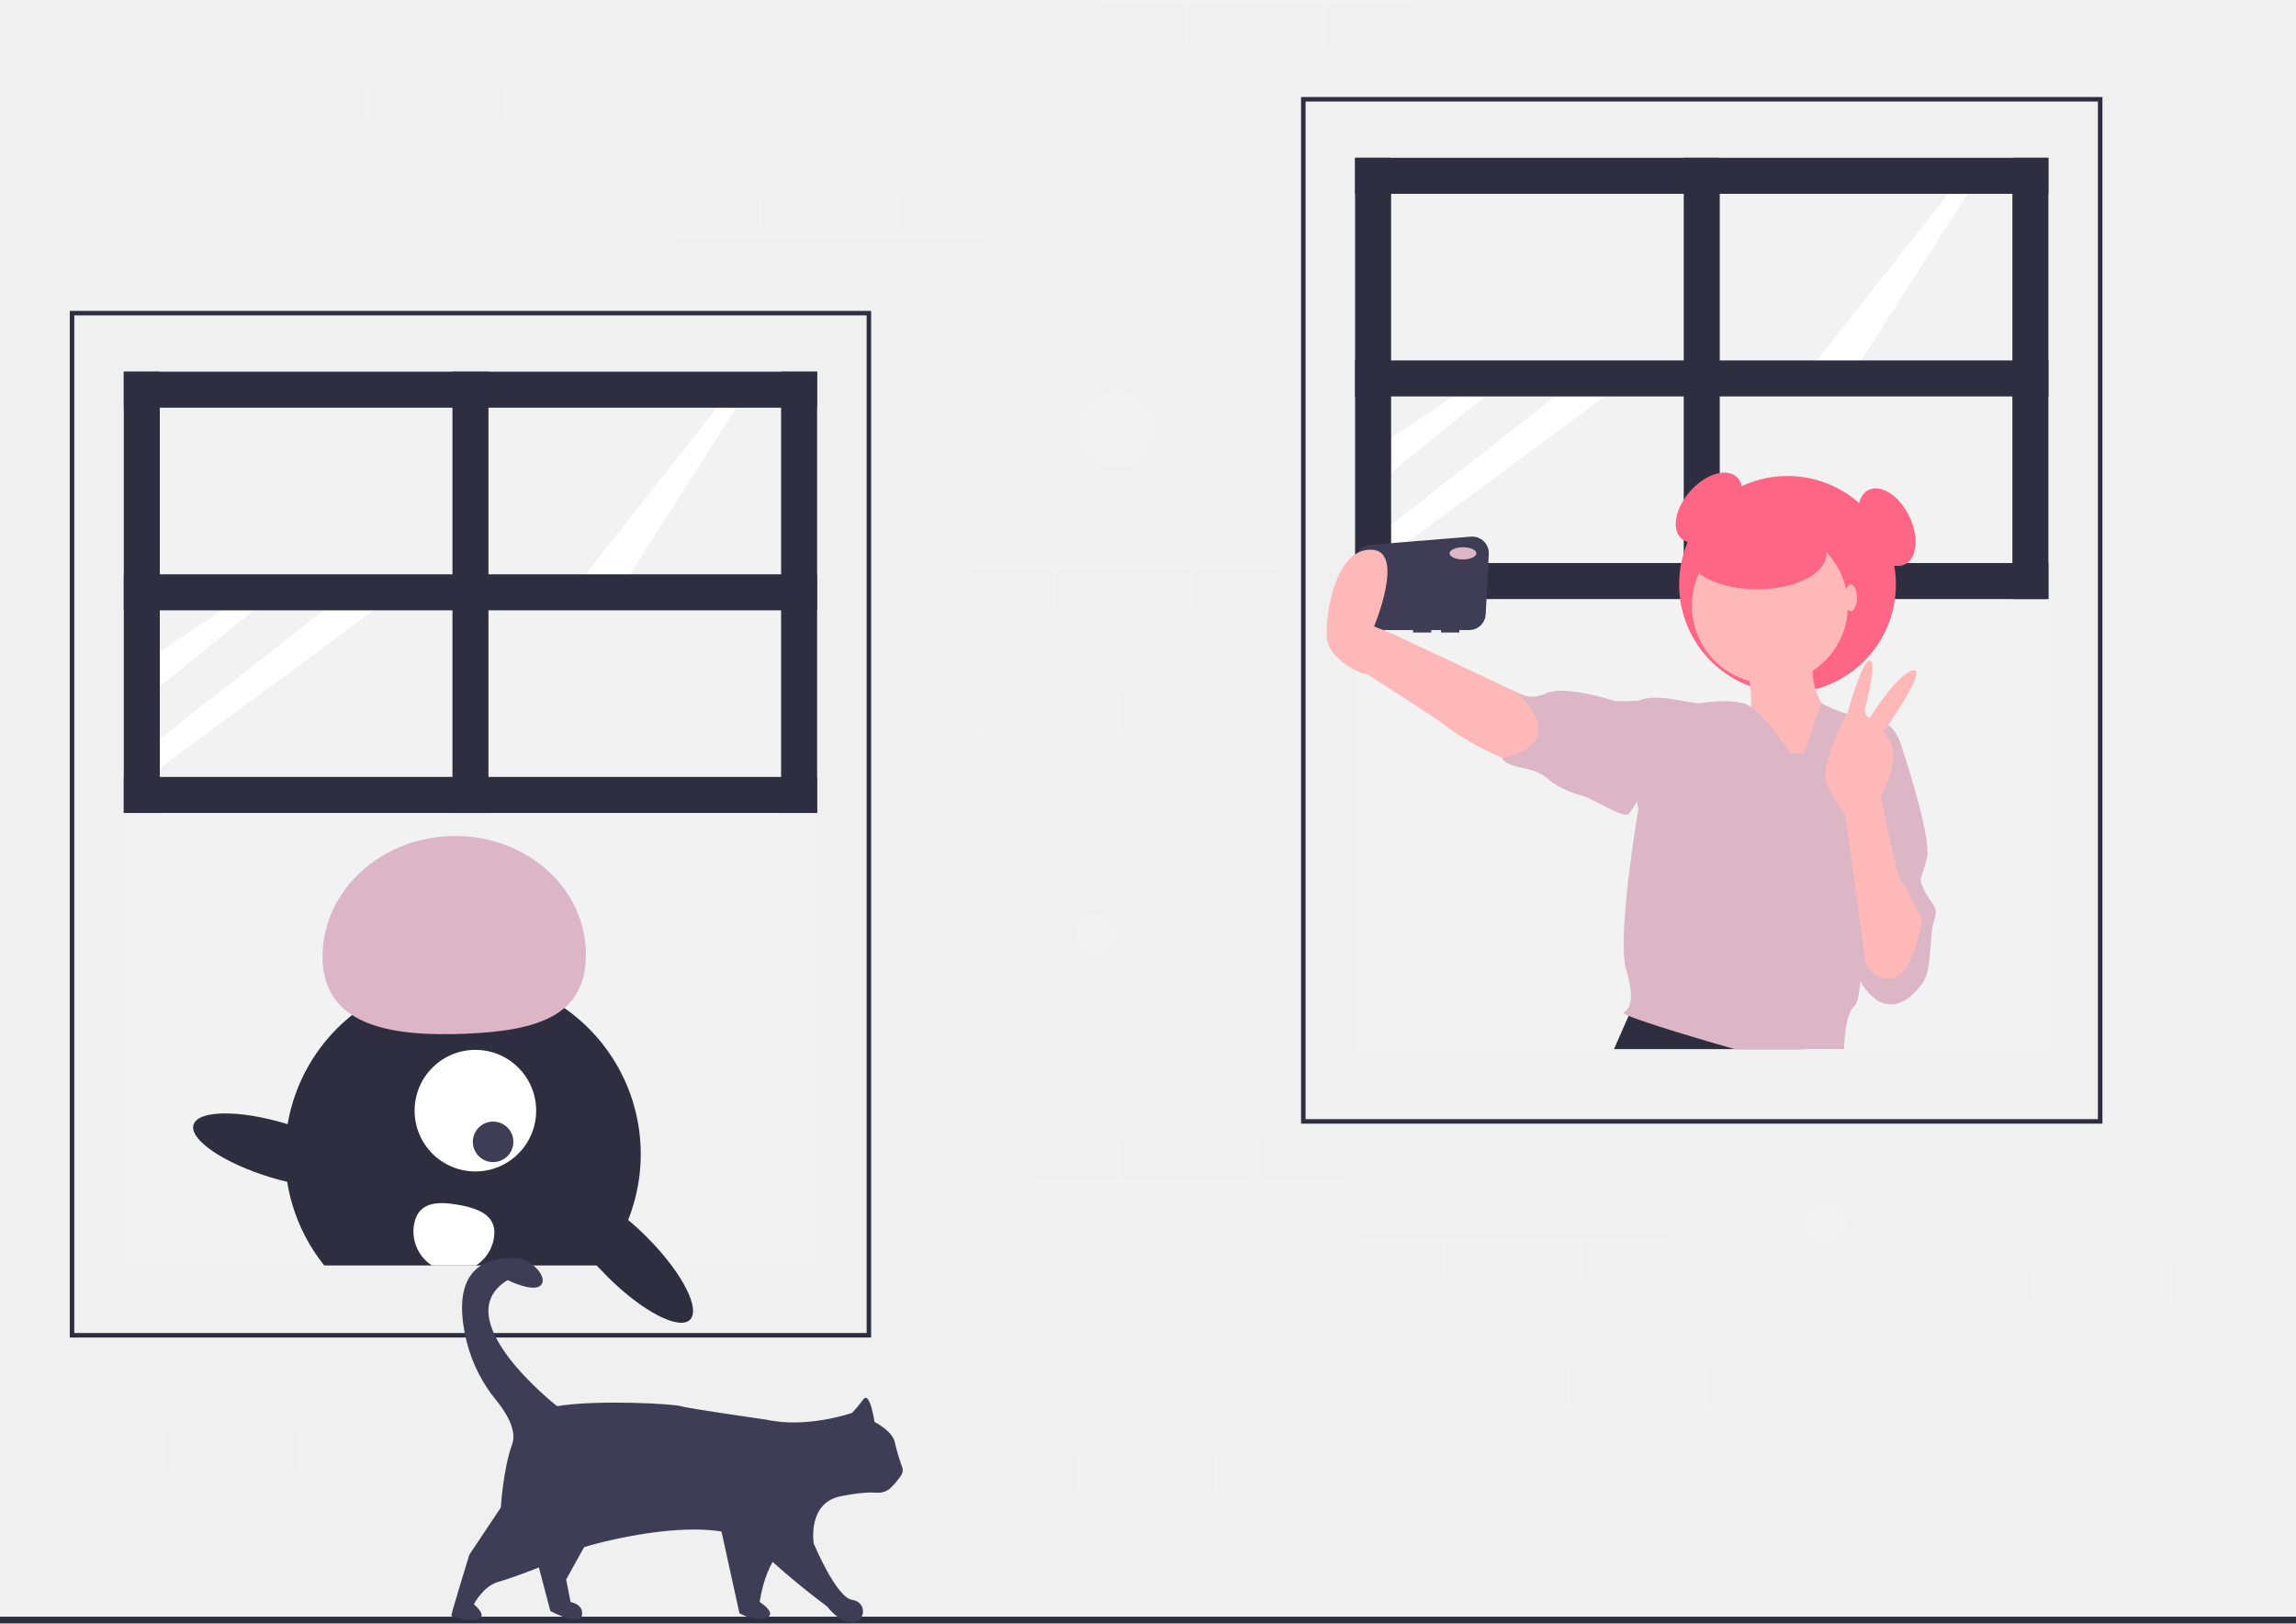
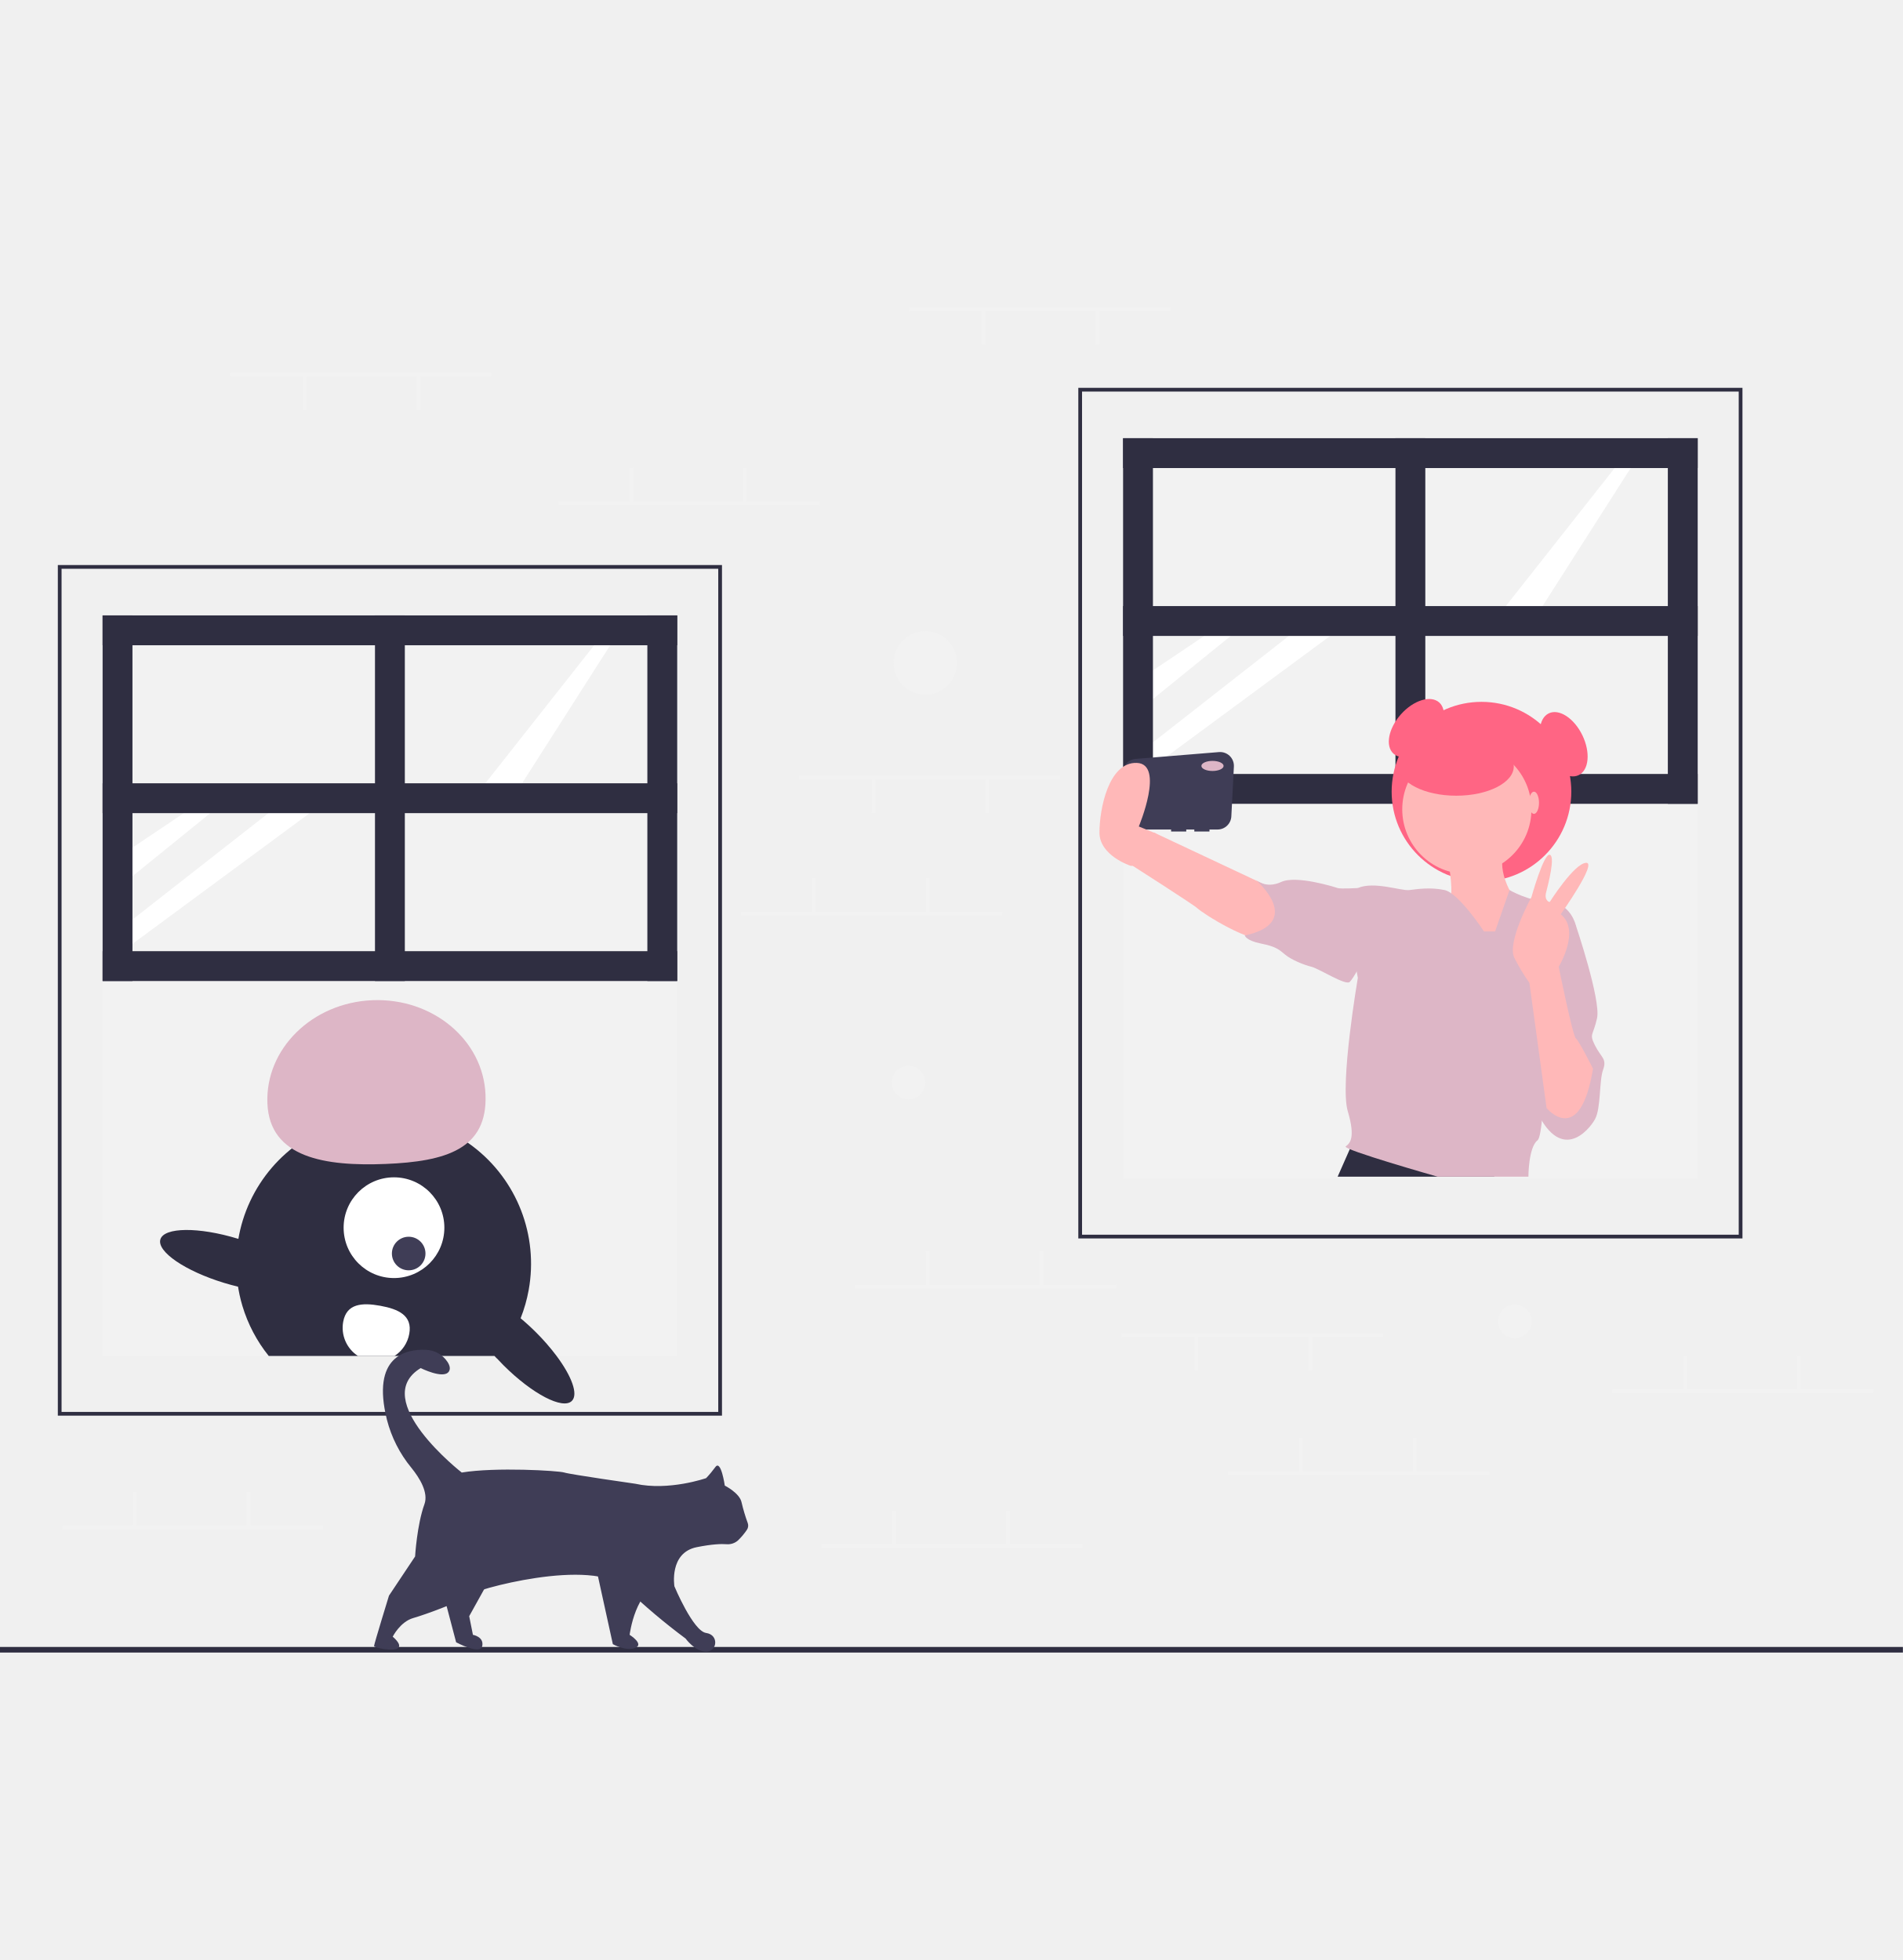
- <svg xmlns="http://www.w3.org/2000/svg" data-name="Layer 1" width="1020" height="721.092" viewBox="0 0 1020 721.092">
+ <svg xmlns="http://www.w3.org/2000/svg" data-name="Layer 1" width="700" height="721.092" viewBox="0 0 1020 721.092">
  <rect y="718.092" width="1020" height="3" fill="#2f2e41" />
  <path d="M477,683.546H121v-456H477Zm-354-2H475v-452H123Z" transform="translate(-90 -89.45389)" fill="#2f2e41" />
  <rect x="55" y="166.092" width="308" height="195" fill="#f2f2f2" />
  <rect x="55" y="353.092" width="308" height="209" fill="#f2f2f2" />
  <rect x="201" y="165.092" width="16" height="196" fill="#2f2e41" />
  <rect x="347" y="165.092" width="16" height="196" fill="#2f2e41" />
  <rect x="291" y="288.546" width="16" height="308" transform="translate(651.5461 54.09221) rotate(90)" fill="#2f2e41" />
  <polygon points="98.528 271.092 71 289.596 71 304.903 112.701 271.092 98.528 271.092" fill="#fff" />
  <polygon points="143.882 271.092 71 328.147 71 341.187 165.992 271.092 143.882 271.092" fill="#fff" />
  <rect x="55" y="165.092" width="16" height="196" fill="#2f2e41" />
  <polygon points="318.496 181.092 257 259.092 276 261.092 329 178.092 318.496 181.092" fill="#fff" />
  <rect x="291" y="108.546" width="16" height="308" transform="translate(471.5461 -125.9078) rotate(90)" fill="#2f2e41" />
  <rect x="291" y="198.546" width="16" height="308" transform="translate(561.5461 -35.90779) rotate(90)" fill="#2f2e41" />
  <path d="M373.39,616.176a79.559,79.559,0,0,1-4.33,15.17,78.412,78.412,0,0,1-11.77,20.2c-.33.42-.67.83-1.01,1.23-.39-.41-.76-.82-1.12-1.23H234.05a79.164,79.164,0,0,1-14.12-26.85,78.375,78.375,0,0,1-3.26-24.49,79.004,79.004,0,1,1,156.72,15.97Z" transform="translate(-90 -89.45389)" fill="#2f2e41" />
  <circle cx="211.188" cy="493.329" r="27" fill="#fff" />
  <circle cx="219.064" cy="507.183" r="9" fill="#3f3d56" />
  <path d="M233.337,516.163c-1.188-29.247,24.019-54.019,56.301-55.331s59.415,21.335,60.603,50.582-21.252,35.892-53.534,37.203S234.525,545.41,233.337,516.163Z" transform="translate(-90 -89.45389)" fill="#ddb6c6" />
  <path d="M396.53,675.646c-4.84,4.84-21.27-3.74-36.7-19.16-1.23-1.23-2.42-2.47-3.55-3.71-.39-.41-.76-.82-1.12-1.23-12.42-13.85-18.82-27.43-14.49-31.76,3.97-3.97,15.76,1.09,28.39,11.56,2.75,2.29,5.55,4.84,8.31,7.6a116.988,116.988,0,0,1,10.97,12.6C396.48,662.486,400.06,672.126,396.53,675.646Z" transform="translate(-90 -89.45389)" fill="#2f2e41" />
  <ellipse cx="213.767" cy="600.525" rx="12.4" ry="39.5" transform="translate(-512.9697 540.9627) rotate(-73.09372)" fill="#2f2e41" />
  <path d="M309.38,639.656a17.903,17.903,0,0,1-7.91,11.89h-19.6a18.004,18.004,0,0,1-7.91-18.31c1.77-9.78,10.07-10.37,19.85-8.6S311.15,629.866,309.38,639.656Z" transform="translate(-90 -89.45389)" fill="#fff" />
  <path d="M324.5,771.046l5,15,5,19s13,7,14,2-5-6-5-6l-2-10,15-27Z" transform="translate(-90 -89.45389)" fill="#3f3d56" />
  <path d="M409.5,765.046l9,41s7,4,12,2-3-7-3-7,3-25,18-28S409.5,765.046,409.5,765.046Z" transform="translate(-90 -89.45389)" fill="#3f3d56" />
  <path d="M468.5,717.046s-20,7-38,3c0,0-35-5-38-6s-37-3-55,0c0,0-50-39-22-56,0,0,12,6,15,2,1.125-1.5.562-3.422-.58-5.238a14.521,14.521,0,0,0-11.833-6.571c-10.45-.391-29.175,3.364-20.676,37.529a66.445,66.445,0,0,0,13.075,25.709c4.553,5.614,9.264,13.384,7.014,19.571-4,11-5,28-5,28l-14,21s-8,26-8,27,10.879,3.121,13,1c2-2-3-6-3-6s4-8,11-10,26-9,29-12,67-21,85-4a339.492,339.492,0,0,0,32,27s5,7,11,7,7-9,0-10-17-25-17-25-3-18,12-21c8.269-1.654,13.195-1.788,15.951-1.576a8.228,8.228,0,0,0,6.106-2.013,35.187,35.187,0,0,0,4.769-5.667,3.985,3.985,0,0,0,.493-3.625A94.951,94.951,0,0,1,487.5,730.046c-1-5-9-9-9-9s-2-14-5-10A61.224,61.224,0,0,1,468.5,717.046Z" transform="translate(-90 -89.45389)" fill="#3f3d56" />
  <path d="M1024,588.546H668v-456h356Zm-354-2h352v-452H670Z" transform="translate(-90 -89.45389)" fill="#2f2e41" />
  <rect x="602" y="71.092" width="308" height="195" fill="#f2f2f2" />
  <rect x="602" y="258.092" width="308" height="209" fill="#f2f2f2" />
  <rect x="748" y="70.092" width="16" height="196" fill="#2f2e41" />
  <rect x="894" y="70.092" width="16" height="196" fill="#2f2e41" />
  <rect x="838" y="193.546" width="16" height="308" transform="translate(1103.546 -587.9078) rotate(90)" fill="#2f2e41" />
  <polygon points="645.528 176.092 618 194.596 618 209.903 659.701 176.092 645.528 176.092" fill="#fff" />
  <polygon points="690.882 176.092 618 233.147 618 246.187 712.992 176.092 690.882 176.092" fill="#fff" />
  <rect x="602" y="70.092" width="16" height="196" fill="#2f2e41" />
  <polygon points="865.496 86.092 804 164.092 823 166.092 876 83.092 865.496 86.092" fill="#fff" />
  <rect x="838" y="13.546" width="16" height="308" transform="translate(923.5461 -767.9078) rotate(90)" fill="#2f2e41" />
  <rect x="838" y="103.546" width="16" height="308" transform="translate(1013.546 -677.9078) rotate(90)" fill="#2f2e41" />
  <ellipse cx="849.211" cy="314.953" rx="18.395" ry="11.091" transform="translate(-40.7783 650.2004) rotate(-48.3118)" fill="#ff6584" />
  <circle cx="794.106" cy="259.583" r="48.151" fill="#ff6584" />
  <path d="M743.394,327.816l-44.756,3.662A7.406,7.406,0,0,0,691.856,338.323l-1.671,23.061a7.405,7.405,0,0,0,7.386,7.941h20.172v1.082h8.115v-1.082H730.186v1.082h8.115v-1.082h4.326a7.406,7.406,0,0,0,7.396-7.026l1.37-26.723A7.405,7.405,0,0,0,743.394,327.816Z" transform="translate(-90 -89.45389)" fill="#3f3d56" />
  <path d="M771.845,400.704l-63.299-29.756L697.184,388.802s32.914,21.012,34.625,22.723c2.435,2.435,28.674,19.477,38.953,16.772S776.173,403.409,771.845,400.704Z" transform="translate(-90 -89.45389)" fill="#ffb8b8" />
  <polygon points="725.126 447.588 717.011 465.982 801.02 465.982 794.918 446.506 725.126 447.588" fill="#2f2e41" />
  <path d="M866.523,387.72s3.246,17.854,0,20.018S888.164,436.412,888.164,436.412l10.279-9.197,3.246-21.1s-9.738-13.526-5.41-25.428S866.523,387.72,866.523,387.72Z" transform="translate(-90 -89.45389)" fill="#ffb8b8" />
  <circle cx="786.262" cy="269.051" r="34.625" fill="#ffb8b8" />
  <path d="M885.459,423.968s-13.526-20.559-21.1-22.182-14.608-.541-18.936,0-18.936-4.869-27.592-1.082,0,48.151,0,48.151-9.738,56.807-5.41,71.415,1.082,17.313-1.082,18.936,49.233,16.231,49.233,16.231h48.692s0-15.69,4.869-19.477,4.328-83.858,4.328-83.858l16.231-31.379s-2.705-11.902-14.067-12.443-21.503-6.506-21.503-6.506l-7.712,22.195Z" transform="translate(-90 -89.45389)" fill="#ddb6c6" />
  <path d="M822.701,403.409l-4.869-2.705s-9.197.541-10.82,0-22.182-7.033-30.297-3.246-13.526-1.082-13.526-1.082,26.51,22.723-5.951,29.756c0,0,.541,2.705,8.656,4.328s9.738,3.246,12.984,5.951,9.738,5.41,14.067,6.492,18.395,10.279,20.559,8.115,5.951-9.738,5.951-9.738Z" transform="translate(-90 -89.45389)" fill="#ddb6c6" />
  <path d="M924.412,414.771l10.279,5.951s13.526,40.036,11.361,49.774-4.328,8.115-1.082,14.608,6.492,7.033,4.328,12.984-1.082,20.559-4.328,26.51-18.936,24.887-32.461-7.033S924.412,414.771,924.412,414.771Z" transform="translate(-90 -89.45389)" fill="#ddb6c6" />
  <path d="M943.889,497.547s-7.574-15.149-9.197-16.231-9.197-38.412-9.197-38.412,11.902-19.477,1.082-28.133c0,0,20.018-28.133,13.526-27.592s-19.477,21.1-19.477,21.1-2.976-.812-1.894-5.14,5.14-19.747,1.894-20.288-9.738,22.723-9.738,22.723-13.255,24.075-9.197,32.461a104.536,104.536,0,0,0,8.115,13.526l9.197,67.087S936.856,540.288,943.889,497.547Z" transform="translate(-90 -89.45389)" fill="#ffb8b8" />
  <ellipse cx="649.924" cy="245.787" rx="5.951" ry="2.705" fill="#ddb6c6" />
  <path d="M703.676,388.802H696.102s-16.772-5.41-16.772-17.854,4.869-37.871,20.018-37.33,1.082,34.084,1.082,34.084l9.17,3.742.027,11.406Z" transform="translate(-90 -89.45389)" fill="#ffb8b8" />
  <ellipse cx="780.581" cy="246.057" rx="30.838" ry="15.69" fill="#ff6584" />
  <ellipse cx="822.239" cy="265.534" rx="2.705" ry="5.951" fill="#ffb8b8" />
  <ellipse cx="928.199" cy="323.609" rx="11.091" ry="18.395" transform="translate(-138.1184 348.5247) rotate(-25.90207)" fill="#ff6584" />
  <rect x="601.249" y="550" width="140" height="2" fill="#f2f2f2" />
  <rect x="701.249" y="551.5" width="2" height="18.5" fill="#f2f2f2" />
  <rect x="640.249" y="551.5" width="2" height="18.5" fill="#f2f2f2" />
  <rect x="487.248" width="140" height="2" fill="#f2f2f2" />
  <rect x="587.249" y="1.5" width="2" height="18.5" fill="#f2f2f2" />
  <rect x="526.249" y="1.5" width="2" height="18.5" fill="#f2f2f2" />
  <rect x="428.248" y="251" width="140" height="2" fill="#f2f2f2" />
  <rect x="528.249" y="252.5" width="2" height="18.5" fill="#f2f2f2" />
  <rect x="467.248" y="252.5" width="2" height="18.5" fill="#f2f2f2" />
  <rect x="123.249" y="35" width="140" height="2" fill="#f2f2f2" />
  <rect x="223.249" y="36.5" width="2" height="18.5" fill="#f2f2f2" />
  <rect x="162.249" y="36.5" width="2" height="18.5" fill="#f2f2f2" />
  <rect x="658.249" y="624" width="140" height="2" fill="#f2f2f2" />
  <rect x="696.249" y="606" width="2" height="18.5" fill="#f2f2f2" />
  <rect x="757.249" y="606" width="2" height="18.5" fill="#f2f2f2" />
  <rect x="440.248" y="663" width="140" height="2" fill="#f2f2f2" />
  <rect x="478.248" y="645" width="2" height="18.5" fill="#f2f2f2" />
  <rect x="539.249" y="645" width="2" height="18.5" fill="#f2f2f2" />
  <rect x="458.248" y="524" width="140" height="2" fill="#f2f2f2" />
  <rect x="496.248" y="506" width="2" height="18.5" fill="#f2f2f2" />
  <rect x="557.249" y="506" width="2" height="18.5" fill="#f2f2f2" />
  <rect x="397.248" y="324" width="140" height="2" fill="#f2f2f2" />
  <rect x="435.248" y="306" width="2" height="18.5" fill="#f2f2f2" />
  <rect x="496.248" y="306" width="2" height="18.5" fill="#f2f2f2" />
  <rect x="299.248" y="104" width="140" height="2" fill="#f2f2f2" />
  <rect x="337.248" y="86" width="2" height="18.5" fill="#f2f2f2" />
  <rect x="398.248" y="86" width="2" height="18.5" fill="#f2f2f2" />
  <rect x="33.248" y="653" width="140" height="2" fill="#f2f2f2" />
  <rect x="71.249" y="635" width="2" height="18.5" fill="#f2f2f2" />
  <rect x="132.249" y="635" width="2" height="18.5" fill="#f2f2f2" />
  <rect x="864.249" y="580" width="140" height="2" fill="#f2f2f2" />
  <rect x="902.249" y="562" width="2" height="18.5" fill="#f2f2f2" />
  <rect x="963.249" y="562" width="2" height="18.5" fill="#f2f2f2" />
  <circle cx="487" cy="415.546" r="9" fill="#f2f2f2" />
  <circle cx="812" cy="543.546" r="9" fill="#f2f2f2" />
  <circle cx="496" cy="190.546" r="17" fill="#f2f2f2" />
</svg>
